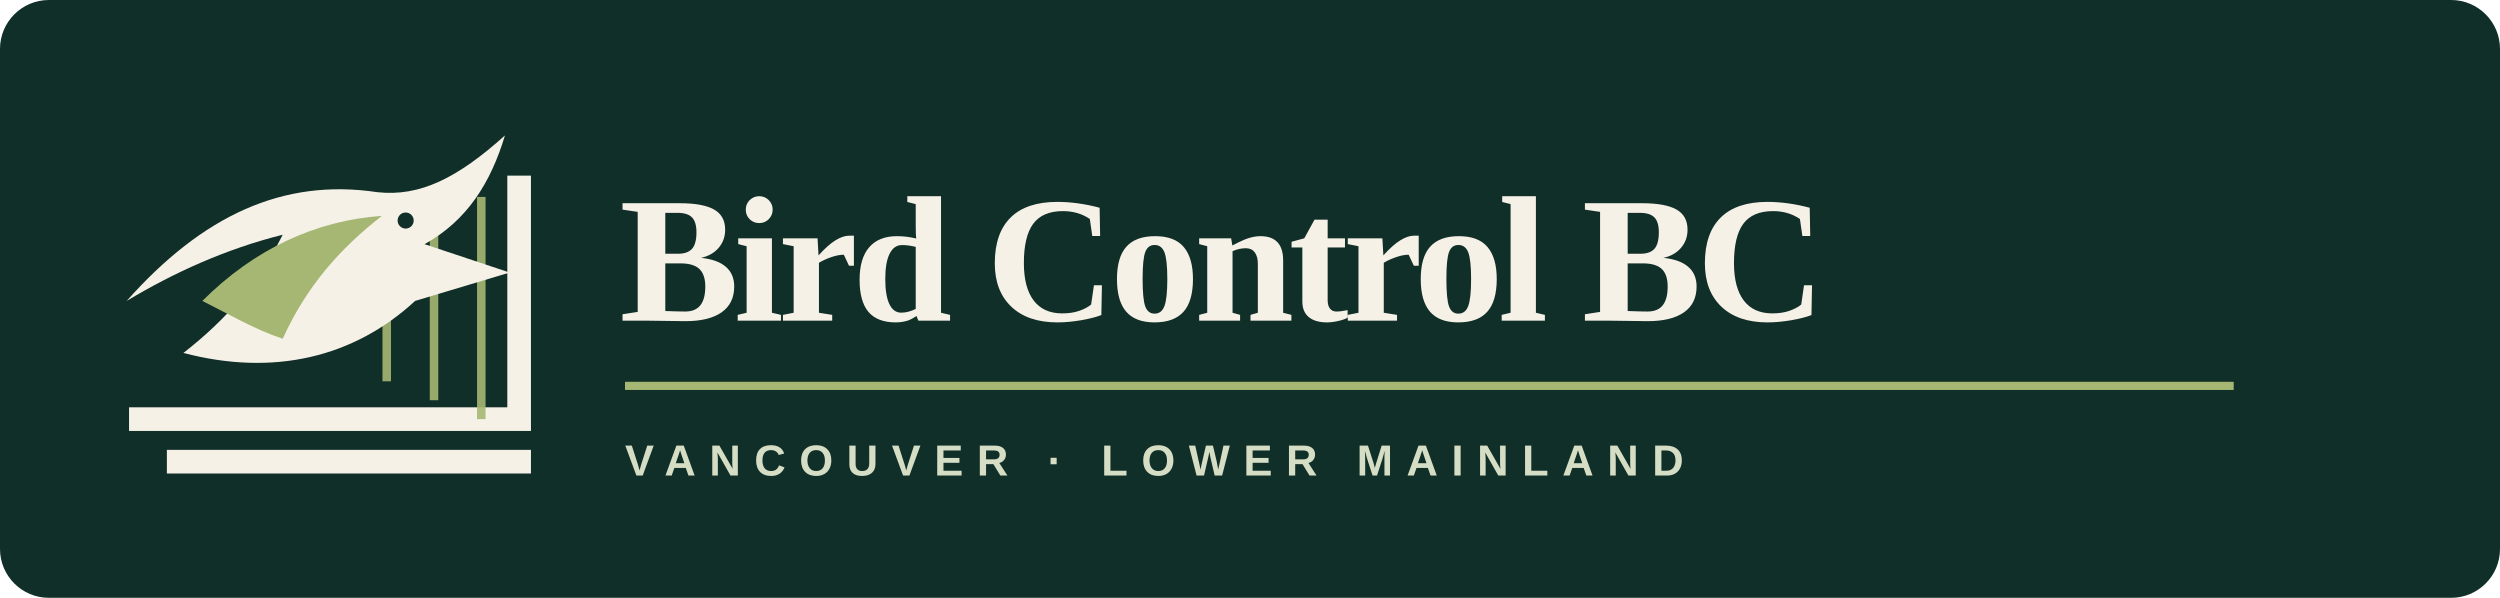
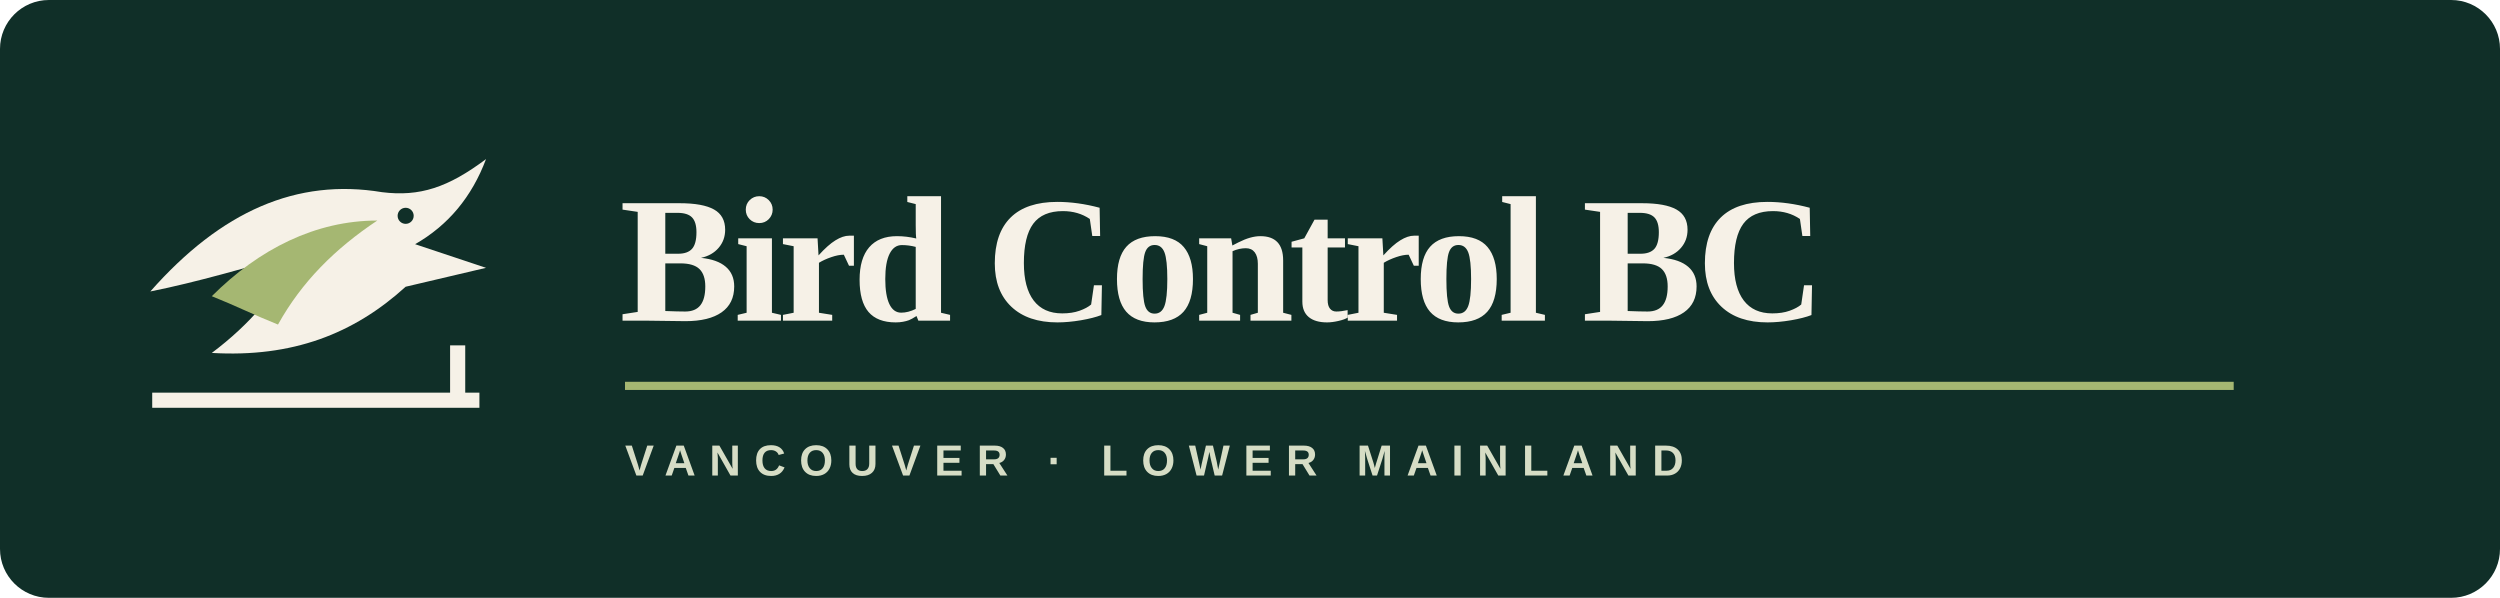
<svg xmlns="http://www.w3.org/2000/svg" width="920" height="220" viewBox="0 0 920 220" role="img" aria-labelledby="title desc">
  <rect width="920" height="220" rx="18" fill="#102F28" />
  <g transform="translate(24 22) scale(1.74)">
-     <path d="M16 76h80V27M24 85h72" fill="none" stroke="#F6F1E7" stroke-width="5" stroke-linecap="square" />
-     <path d="M68 29v39M78 29v43M88 29v47" fill="none" stroke="#A5B772" stroke-width="1.8" opacity=".9" />
-     <path d="M13 51c16-18 33-26 53-23 9 1 17-3 27-12-3 10-8 18-17 23l18 6-20 6C61 63 44 67 25 62c9-7 16-15 21-25-12 3-23 8-33 14Z" fill="#F6F1E7" />
-     <path d="M29 51c11-11 24-17 38-18-9 7-16 15-21 26-6-2-11-5-17-8Z" fill="#A5B772" />
-     <circle cx="72" cy="34" r="1.7" fill="#102F28" />
+     <path d="M18 49c15-17 31-24 49-21 8 1 14-1 22-7-3 8-8 14-15 18l15 5-17 4C61 58 48 63 31 62c8-6 14-13 18-21-11 3-21 6-31 8Z" fill="#F6F1E7" />
+     <path d="M31 50c10-10 22-16 35-16-9 6-16 13-21 22-5-2-9-4-14-6Z" fill="#A5B772" />
+     <circle cx="72" cy="33" r="1.7" fill="#102F28" />
+     <path d="M20 72h66M83 72v-10" fill="none" stroke="#F6F1E7" stroke-width="3.2" stroke-linecap="square" />
  </g>
  <g transform="translate(228 51)">
    <text x="0" y="67" fill="#F6F1E7" font-family="Georgia, 'Times New Roman', serif" font-size="66" font-weight="700" letter-spacing="-2">Bird Control BC</text>
    <path d="M2 91h592" stroke="#A5B772" stroke-width="3" />
    <text x="2" y="124" fill="#D6DDC5" font-family="Arial, sans-serif" font-size="16" font-weight="700" letter-spacing="5">VANCOUVER · LOWER MAINLAND</text>
  </g>
</svg>
